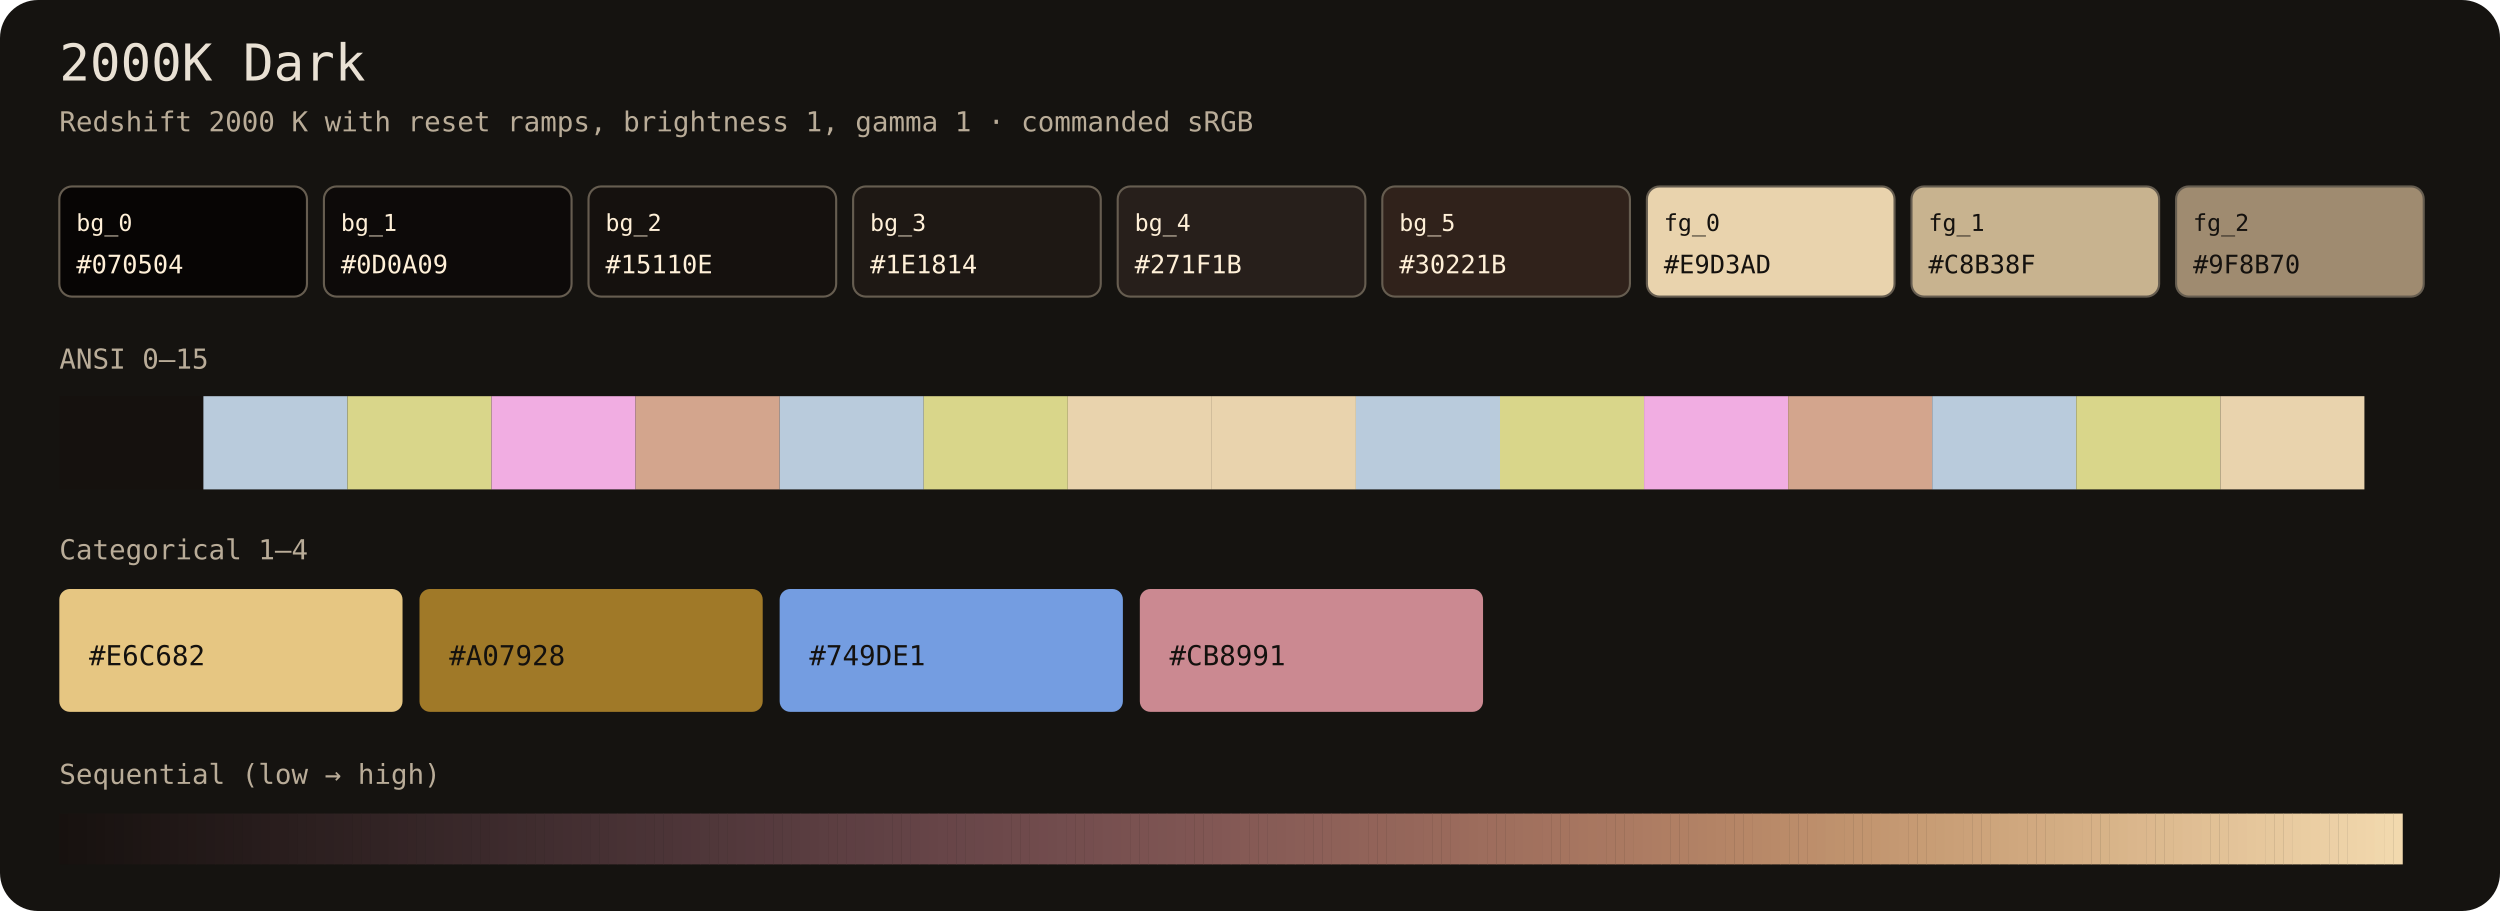
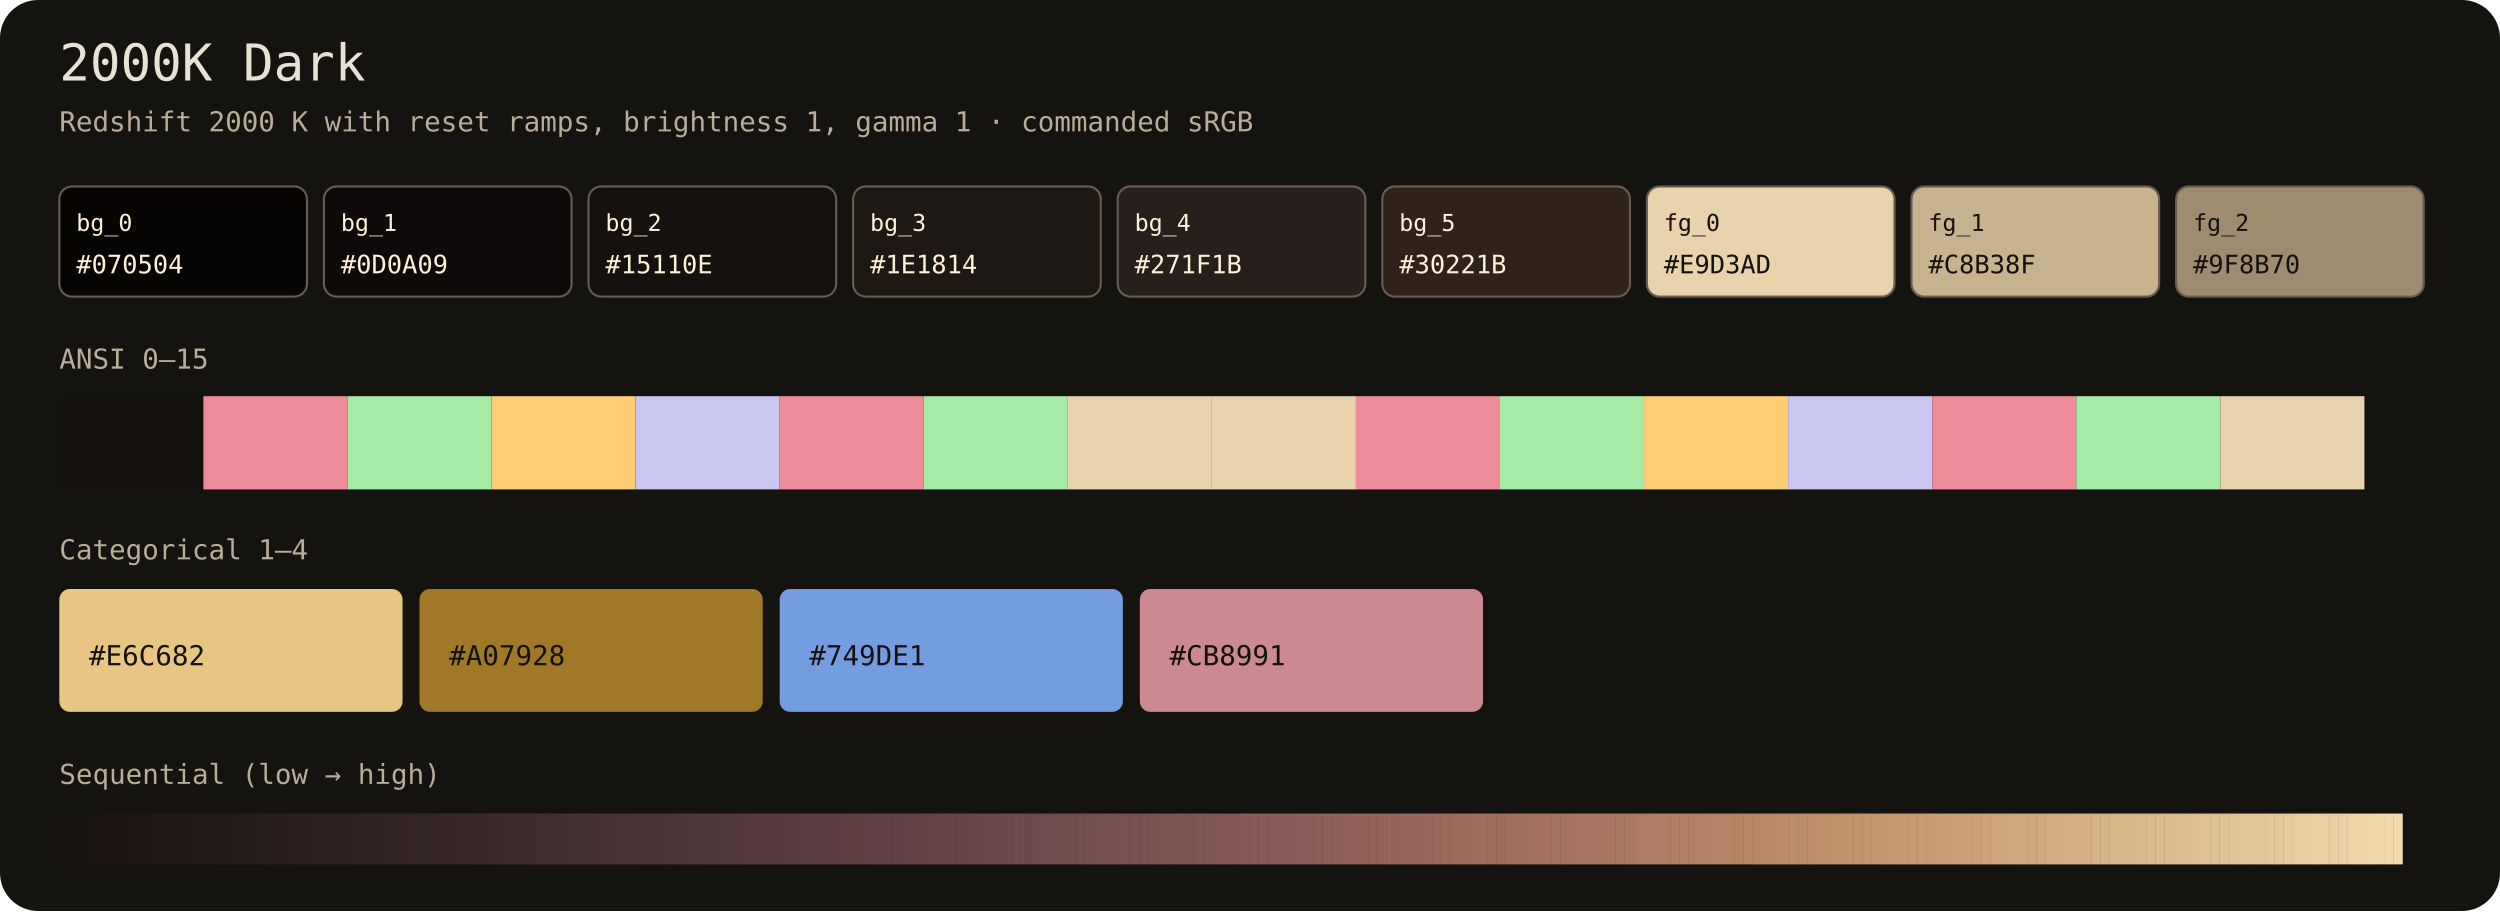
<svg xmlns="http://www.w3.org/2000/svg" width="1180" height="430" viewBox="0 0 1180 430">
  <rect width="100%" height="100%" rx="18" fill="#151310" />
  <text x="28" y="38" fill="#E9E1D4" font-size="24" font-family="ui-monospace, SFMono-Regular, Menlo, monospace">2000K Dark</text>
  <text x="28" y="62" fill="#B9AC98" font-size="13" font-family="ui-monospace, SFMono-Regular, Menlo, monospace">Redshift 2000 K with reset ramps, brightness 1, gamma 1 · commanded sRGB</text>
  <rect x="28.00" y="88" width="116.89" height="52" rx="6" fill="#070504" stroke="#665D50" />
  <text x="36" y="109" fill="#FFF0D8" font-size="11" font-family="ui-monospace, SFMono-Regular, Menlo, monospace">bg_0</text>
  <text x="36" y="129" fill="#FFF0D8" font-size="12" font-family="ui-monospace, SFMono-Regular, Menlo, monospace">#070504</text>
  <rect x="152.89" y="88" width="116.89" height="52" rx="6" fill="#0D0A09" stroke="#665D50" />
  <text x="160.889" y="109" fill="#FFF0D8" font-size="11" font-family="ui-monospace, SFMono-Regular, Menlo, monospace">bg_1</text>
  <text x="160.889" y="129" fill="#FFF0D8" font-size="12" font-family="ui-monospace, SFMono-Regular, Menlo, monospace">#0D0A09</text>
  <rect x="277.78" y="88" width="116.89" height="52" rx="6" fill="#15110E" stroke="#665D50" />
  <text x="285.778" y="109" fill="#FFF0D8" font-size="11" font-family="ui-monospace, SFMono-Regular, Menlo, monospace">bg_2</text>
  <text x="285.778" y="129" fill="#FFF0D8" font-size="12" font-family="ui-monospace, SFMono-Regular, Menlo, monospace">#15110E</text>
  <rect x="402.67" y="88" width="116.89" height="52" rx="6" fill="#1E1814" stroke="#665D50" />
  <text x="410.667" y="109" fill="#FFF0D8" font-size="11" font-family="ui-monospace, SFMono-Regular, Menlo, monospace">bg_3</text>
  <text x="410.667" y="129" fill="#FFF0D8" font-size="12" font-family="ui-monospace, SFMono-Regular, Menlo, monospace">#1E1814</text>
  <rect x="527.56" y="88" width="116.89" height="52" rx="6" fill="#271F1B" stroke="#665D50" />
  <text x="535.556" y="109" fill="#FFF0D8" font-size="11" font-family="ui-monospace, SFMono-Regular, Menlo, monospace">bg_4</text>
  <text x="535.556" y="129" fill="#FFF0D8" font-size="12" font-family="ui-monospace, SFMono-Regular, Menlo, monospace">#271F1B</text>
  <rect x="652.44" y="88" width="116.89" height="52" rx="6" fill="#30221B" stroke="#665D50" />
  <text x="660.444" y="109" fill="#FFF0D8" font-size="11" font-family="ui-monospace, SFMono-Regular, Menlo, monospace">bg_5</text>
  <text x="660.444" y="129" fill="#FFF0D8" font-size="12" font-family="ui-monospace, SFMono-Regular, Menlo, monospace">#30221B</text>
  <rect x="777.33" y="88" width="116.89" height="52" rx="6" fill="#E9D3AD" stroke="#665D50" />
  <text x="785.333" y="109" fill="#14110E" font-size="11" font-family="ui-monospace, SFMono-Regular, Menlo, monospace">fg_0</text>
  <text x="785.333" y="129" fill="#14110E" font-size="12" font-family="ui-monospace, SFMono-Regular, Menlo, monospace">#E9D3AD</text>
  <rect x="902.22" y="88" width="116.89" height="52" rx="6" fill="#C8B38F" stroke="#665D50" />
  <text x="910.222" y="109" fill="#14110E" font-size="11" font-family="ui-monospace, SFMono-Regular, Menlo, monospace">fg_1</text>
  <text x="910.222" y="129" fill="#14110E" font-size="12" font-family="ui-monospace, SFMono-Regular, Menlo, monospace">#C8B38F</text>
  <rect x="1027.11" y="88" width="116.89" height="52" rx="6" fill="#9F8B70" stroke="#665D50" />
  <text x="1035.111" y="109" fill="#14110E" font-size="11" font-family="ui-monospace, SFMono-Regular, Menlo, monospace">fg_2</text>
  <text x="1035.111" y="129" fill="#14110E" font-size="12" font-family="ui-monospace, SFMono-Regular, Menlo, monospace">#9F8B70</text>
  <text x="28" y="174" fill="#B9AC98" font-size="13" font-family="ui-monospace, SFMono-Regular, Menlo, monospace">ANSI 0–15</text>
  <rect x="28" y="187" width="68" height="44" fill="#15110E" />
-   <rect x="96" y="187" width="68" height="44" fill="#B9CBDC" />
-   <rect x="164" y="187" width="68" height="44" fill="#D9D68A" />
-   <rect x="232" y="187" width="68" height="44" fill="#F1ADE2" />
-   <rect x="300" y="187" width="68" height="44" fill="#D3A58D" />
-   <rect x="368" y="187" width="68" height="44" fill="#B9CBDC" />
-   <rect x="436" y="187" width="68" height="44" fill="#D9D68A" />
+   <rect x="96" y="187" width="68" height="44" fill="#EE8B98" />
+   <rect x="164" y="187" width="68" height="44" fill="#A4EBA5" />
+   <rect x="232" y="187" width="68" height="44" fill="#FECE75" />
+   <rect x="300" y="187" width="68" height="44" fill="#C9C7F2" />
+   <rect x="368" y="187" width="68" height="44" fill="#EE8B98" />
+   <rect x="436" y="187" width="68" height="44" fill="#A4EBA5" />
  <rect x="504" y="187" width="68" height="44" fill="#E9D3AD" />
  <rect x="572" y="187" width="68" height="44" fill="#E9D3AD" />
-   <rect x="640" y="187" width="68" height="44" fill="#B9CBDC" />
-   <rect x="708" y="187" width="68" height="44" fill="#D9D68A" />
-   <rect x="776" y="187" width="68" height="44" fill="#F1ADE2" />
-   <rect x="844" y="187" width="68" height="44" fill="#D3A58D" />
-   <rect x="912" y="187" width="68" height="44" fill="#B9CBDC" />
-   <rect x="980" y="187" width="68" height="44" fill="#D9D68A" />
+   <rect x="640" y="187" width="68" height="44" fill="#EE8B98" />
+   <rect x="708" y="187" width="68" height="44" fill="#A4EBA5" />
+   <rect x="776" y="187" width="68" height="44" fill="#FECE75" />
+   <rect x="844" y="187" width="68" height="44" fill="#C9C7F2" />
+   <rect x="912" y="187" width="68" height="44" fill="#EE8B98" />
+   <rect x="980" y="187" width="68" height="44" fill="#A4EBA5" />
  <rect x="1048" y="187" width="68" height="44" fill="#E9D3AD" />
  <text x="28" y="264" fill="#B9AC98" font-size="13" font-family="ui-monospace, SFMono-Regular, Menlo, monospace">Categorical 1–4</text>
  <rect x="28" y="278" width="162" height="58" rx="5" fill="#E6C682" />
  <text x="42" y="314" fill="#14110E" font-size="13" font-family="ui-monospace, SFMono-Regular, Menlo, monospace">#E6C682</text>
  <rect x="198" y="278" width="162" height="58" rx="5" fill="#A07928" />
  <text x="212" y="314" fill="#14110E" font-size="13" font-family="ui-monospace, SFMono-Regular, Menlo, monospace">#A07928</text>
  <rect x="368" y="278" width="162" height="58" rx="5" fill="#749DE1" />
  <text x="382" y="314" fill="#14110E" font-size="13" font-family="ui-monospace, SFMono-Regular, Menlo, monospace">#749DE1</text>
  <rect x="538" y="278" width="162" height="58" rx="5" fill="#CB8991" />
  <text x="552" y="314" fill="#14110E" font-size="13" font-family="ui-monospace, SFMono-Regular, Menlo, monospace">#CB8991</text>
  <text x="28" y="370" fill="#B9AC98" font-size="13" font-family="ui-monospace, SFMono-Regular, Menlo, monospace">Sequential (low → high)</text>
  <rect x="28.00" y="384" width="4.5" height="24" fill="#17110F" />
  <rect x="32.32" y="384" width="4.5" height="24" fill="#181210" />
  <rect x="36.64" y="384" width="4.5" height="24" fill="#181210" />
  <rect x="40.96" y="384" width="4.5" height="24" fill="#191311" />
  <rect x="45.28" y="384" width="4.5" height="24" fill="#1A1311" />
  <rect x="49.60" y="384" width="4.5" height="24" fill="#1B1412" />
  <rect x="53.92" y="384" width="4.5" height="24" fill="#1B1413" />
  <rect x="58.24" y="384" width="4.5" height="24" fill="#1C1513" />
  <rect x="62.56" y="384" width="4.5" height="24" fill="#1D1514" />
  <rect x="66.88" y="384" width="4.5" height="24" fill="#1E1614" />
  <rect x="71.20" y="384" width="4.5" height="24" fill="#1F1615" />
  <rect x="75.52" y="384" width="4.5" height="24" fill="#1F1716" />
  <rect x="79.84" y="384" width="4.5" height="24" fill="#201716" />
  <rect x="84.16" y="384" width="4.5" height="24" fill="#211817" />
  <rect x="88.48" y="384" width="4.5" height="24" fill="#221817" />
  <rect x="92.80" y="384" width="4.5" height="24" fill="#221918" />
  <rect x="97.12" y="384" width="4.5" height="24" fill="#231919" />
  <rect x="101.44" y="384" width="4.5" height="24" fill="#241A19" />
  <rect x="105.76" y="384" width="4.5" height="24" fill="#251A1A" />
  <rect x="110.08" y="384" width="4.5" height="24" fill="#251B1A" />
  <rect x="114.40" y="384" width="4.5" height="24" fill="#261B1B" />
  <rect x="118.72" y="384" width="4.5" height="24" fill="#271C1C" />
  <rect x="123.04" y="384" width="4.5" height="24" fill="#281C1C" />
  <rect x="127.36" y="384" width="4.5" height="24" fill="#291D1D" />
  <rect x="131.68" y="384" width="4.5" height="24" fill="#291D1D" />
  <rect x="136.00" y="384" width="4.5" height="24" fill="#2A1E1E" />
  <rect x="140.32" y="384" width="4.5" height="24" fill="#2B1F1F" />
  <rect x="144.64" y="384" width="4.5" height="24" fill="#2C1F1F" />
  <rect x="148.96" y="384" width="4.5" height="24" fill="#2D2020" />
  <rect x="153.28" y="384" width="4.5" height="24" fill="#2D2021" />
  <rect x="157.60" y="384" width="4.5" height="24" fill="#2E2121" />
  <rect x="161.92" y="384" width="4.5" height="24" fill="#2F2122" />
  <rect x="166.24" y="384" width="4.5" height="24" fill="#302222" />
  <rect x="170.56" y="384" width="4.5" height="24" fill="#312223" />
  <rect x="174.88" y="384" width="4.5" height="24" fill="#312324" />
  <rect x="179.20" y="384" width="4.5" height="24" fill="#322324" />
  <rect x="183.52" y="384" width="4.5" height="24" fill="#332425" />
  <rect x="187.84" y="384" width="4.5" height="24" fill="#342426" />
  <rect x="192.16" y="384" width="4.5" height="24" fill="#352526" />
  <rect x="196.48" y="384" width="4.5" height="24" fill="#352627" />
  <rect x="200.80" y="384" width="4.5" height="24" fill="#362628" />
  <rect x="205.12" y="384" width="4.5" height="24" fill="#372728" />
  <rect x="209.44" y="384" width="4.5" height="24" fill="#382729" />
  <rect x="213.76" y="384" width="4.5" height="24" fill="#392829" />
  <rect x="218.08" y="384" width="4.5" height="24" fill="#39282A" />
  <rect x="222.40" y="384" width="4.5" height="24" fill="#3A292B" />
  <rect x="226.72" y="384" width="4.5" height="24" fill="#3B292B" />
  <rect x="231.04" y="384" width="4.5" height="24" fill="#3C2A2C" />
  <rect x="235.36" y="384" width="4.5" height="24" fill="#3D2A2D" />
  <rect x="239.68" y="384" width="4.5" height="24" fill="#3E2B2D" />
  <rect x="244.00" y="384" width="4.5" height="24" fill="#3E2C2E" />
  <rect x="248.32" y="384" width="4.5" height="24" fill="#3F2C2E" />
  <rect x="252.64" y="384" width="4.5" height="24" fill="#402D2F" />
  <rect x="256.96" y="384" width="4.5" height="24" fill="#412D30" />
  <rect x="261.28" y="384" width="4.5" height="24" fill="#422E30" />
  <rect x="265.60" y="384" width="4.5" height="24" fill="#432E31" />
  <rect x="269.92" y="384" width="4.5" height="24" fill="#442F31" />
  <rect x="274.24" y="384" width="4.5" height="24" fill="#442F32" />
  <rect x="278.56" y="384" width="4.5" height="24" fill="#453033" />
  <rect x="282.88" y="384" width="4.5" height="24" fill="#463033" />
  <rect x="287.20" y="384" width="4.5" height="24" fill="#473134" />
  <rect x="291.52" y="384" width="4.5" height="24" fill="#483234" />
  <rect x="295.84" y="384" width="4.5" height="24" fill="#493235" />
  <rect x="300.16" y="384" width="4.5" height="24" fill="#493336" />
  <rect x="304.48" y="384" width="4.5" height="24" fill="#4A3336" />
  <rect x="308.80" y="384" width="4.5" height="24" fill="#4B3437" />
  <rect x="313.12" y="384" width="4.5" height="24" fill="#4C3437" />
  <rect x="317.44" y="384" width="4.5" height="24" fill="#4D3538" />
  <rect x="321.76" y="384" width="4.5" height="24" fill="#4E3539" />
  <rect x="326.08" y="384" width="4.5" height="24" fill="#4F3639" />
  <rect x="330.40" y="384" width="4.5" height="24" fill="#4F373A" />
  <rect x="334.72" y="384" width="4.5" height="24" fill="#50373A" />
  <rect x="339.04" y="384" width="4.5" height="24" fill="#51383B" />
  <rect x="343.36" y="384" width="4.5" height="24" fill="#52383B" />
  <rect x="347.68" y="384" width="4.5" height="24" fill="#53393C" />
  <rect x="352.00" y="384" width="4.5" height="24" fill="#54393D" />
  <rect x="356.32" y="384" width="4.5" height="24" fill="#553A3D" />
  <rect x="360.64" y="384" width="4.5" height="24" fill="#563A3E" />
  <rect x="364.96" y="384" width="4.5" height="24" fill="#563B3E" />
  <rect x="369.28" y="384" width="4.5" height="24" fill="#573C3F" />
  <rect x="373.60" y="384" width="4.5" height="24" fill="#583C3F" />
  <rect x="377.92" y="384" width="4.5" height="24" fill="#593D40" />
  <rect x="382.24" y="384" width="4.5" height="24" fill="#5A3D40" />
  <rect x="386.56" y="384" width="4.5" height="24" fill="#5B3E41" />
  <rect x="390.88" y="384" width="4.5" height="24" fill="#5C3E41" />
  <rect x="395.20" y="384" width="4.5" height="24" fill="#5D3F42" />
  <rect x="399.52" y="384" width="4.5" height="24" fill="#5E3F43" />
  <rect x="403.84" y="384" width="4.5" height="24" fill="#5E4043" />
  <rect x="408.16" y="384" width="4.5" height="24" fill="#5F4044" />
  <rect x="412.48" y="384" width="4.5" height="24" fill="#604144" />
  <rect x="416.80" y="384" width="4.5" height="24" fill="#614245" />
  <rect x="421.12" y="384" width="4.5" height="24" fill="#624245" />
  <rect x="425.44" y="384" width="4.5" height="24" fill="#634346" />
  <rect x="429.76" y="384" width="4.5" height="24" fill="#644346" />
  <rect x="434.08" y="384" width="4.5" height="24" fill="#654447" />
  <rect x="438.40" y="384" width="4.5" height="24" fill="#664447" />
  <rect x="442.72" y="384" width="4.5" height="24" fill="#674548" />
  <rect x="447.04" y="384" width="4.5" height="24" fill="#684548" />
  <rect x="451.36" y="384" width="4.5" height="24" fill="#684649" />
  <rect x="455.68" y="384" width="4.5" height="24" fill="#694749" />
  <rect x="460.00" y="384" width="4.5" height="24" fill="#6A474A" />
  <rect x="464.32" y="384" width="4.5" height="24" fill="#6B484A" />
  <rect x="468.64" y="384" width="4.5" height="24" fill="#6C484A" />
  <rect x="472.96" y="384" width="4.5" height="24" fill="#6D494B" />
  <rect x="477.28" y="384" width="4.5" height="24" fill="#6E4A4B" />
  <rect x="481.60" y="384" width="4.5" height="24" fill="#6F4A4C" />
  <rect x="485.92" y="384" width="4.5" height="24" fill="#704B4C" />
  <rect x="490.24" y="384" width="4.5" height="24" fill="#714B4D" />
  <rect x="494.56" y="384" width="4.5" height="24" fill="#714C4D" />
  <rect x="498.88" y="384" width="4.5" height="24" fill="#724D4E" />
  <rect x="503.20" y="384" width="4.5" height="24" fill="#734D4E" />
  <rect x="507.52" y="384" width="4.5" height="24" fill="#744E4E" />
  <rect x="511.84" y="384" width="4.5" height="24" fill="#754E4F" />
  <rect x="516.16" y="384" width="4.5" height="24" fill="#764F4F" />
  <rect x="520.48" y="384" width="4.5" height="24" fill="#775050" />
  <rect x="524.80" y="384" width="4.5" height="24" fill="#785050" />
  <rect x="529.12" y="384" width="4.5" height="24" fill="#795150" />
  <rect x="533.44" y="384" width="4.5" height="24" fill="#7A5251" />
  <rect x="537.76" y="384" width="4.5" height="24" fill="#7B5251" />
  <rect x="542.08" y="384" width="4.5" height="24" fill="#7C5352" />
  <rect x="546.40" y="384" width="4.5" height="24" fill="#7C5452" />
  <rect x="550.72" y="384" width="4.5" height="24" fill="#7D5452" />
  <rect x="555.04" y="384" width="4.5" height="24" fill="#7E5553" />
  <rect x="559.36" y="384" width="4.5" height="24" fill="#7F5553" />
  <rect x="563.68" y="384" width="4.5" height="24" fill="#805653" />
  <rect x="568.00" y="384" width="4.5" height="24" fill="#815754" />
  <rect x="572.32" y="384" width="4.5" height="24" fill="#825754" />
  <rect x="576.64" y="384" width="4.5" height="24" fill="#835855" />
  <rect x="580.96" y="384" width="4.5" height="24" fill="#845955" />
  <rect x="585.28" y="384" width="4.5" height="24" fill="#855A55" />
  <rect x="589.60" y="384" width="4.5" height="24" fill="#865A55" />
  <rect x="593.92" y="384" width="4.5" height="24" fill="#875B56" />
  <rect x="598.24" y="384" width="4.5" height="24" fill="#875C56" />
  <rect x="602.56" y="384" width="4.5" height="24" fill="#885C56" />
  <rect x="606.88" y="384" width="4.5" height="24" fill="#895D57" />
  <rect x="611.20" y="384" width="4.5" height="24" fill="#8A5E57" />
  <rect x="615.52" y="384" width="4.5" height="24" fill="#8B5E57" />
  <rect x="619.84" y="384" width="4.5" height="24" fill="#8C5F58" />
  <rect x="624.16" y="384" width="4.5" height="24" fill="#8D6058" />
  <rect x="628.48" y="384" width="4.5" height="24" fill="#8E6158" />
  <rect x="632.80" y="384" width="4.5" height="24" fill="#8F6158" />
  <rect x="637.12" y="384" width="4.5" height="24" fill="#906259" />
  <rect x="641.44" y="384" width="4.5" height="24" fill="#916359" />
  <rect x="645.76" y="384" width="4.5" height="24" fill="#926359" />
  <rect x="650.08" y="384" width="4.5" height="24" fill="#936459" />
  <rect x="654.40" y="384" width="4.5" height="24" fill="#93655A" />
  <rect x="658.72" y="384" width="4.5" height="24" fill="#94665A" />
  <rect x="663.04" y="384" width="4.5" height="24" fill="#95665A" />
  <rect x="667.36" y="384" width="4.5" height="24" fill="#96675B" />
  <rect x="671.68" y="384" width="4.5" height="24" fill="#97685B" />
  <rect x="676.00" y="384" width="4.5" height="24" fill="#98695B" />
  <rect x="680.32" y="384" width="4.5" height="24" fill="#99695B" />
  <rect x="684.64" y="384" width="4.5" height="24" fill="#9A6A5C" />
  <rect x="688.96" y="384" width="4.5" height="24" fill="#9B6B5C" />
  <rect x="693.28" y="384" width="4.5" height="24" fill="#9C6C5C" />
  <rect x="697.60" y="384" width="4.5" height="24" fill="#9D6D5D" />
  <rect x="701.92" y="384" width="4.5" height="24" fill="#9E6D5D" />
  <rect x="706.24" y="384" width="4.5" height="24" fill="#9E6E5D" />
  <rect x="710.56" y="384" width="4.5" height="24" fill="#9F6F5D" />
  <rect x="714.88" y="384" width="4.5" height="24" fill="#A0705E" />
  <rect x="719.20" y="384" width="4.5" height="24" fill="#A1715E" />
  <rect x="723.52" y="384" width="4.5" height="24" fill="#A2715E" />
  <rect x="727.84" y="384" width="4.5" height="24" fill="#A3725F" />
  <rect x="732.16" y="384" width="4.5" height="24" fill="#A4735F" />
  <rect x="736.48" y="384" width="4.5" height="24" fill="#A5745F" />
  <rect x="740.80" y="384" width="4.5" height="24" fill="#A67560" />
  <rect x="745.12" y="384" width="4.5" height="24" fill="#A77660" />
  <rect x="749.44" y="384" width="4.5" height="24" fill="#A87760" />
  <rect x="753.76" y="384" width="4.5" height="24" fill="#A87761" />
  <rect x="758.08" y="384" width="4.5" height="24" fill="#A97861" />
  <rect x="762.40" y="384" width="4.5" height="24" fill="#AA7961" />
  <rect x="766.72" y="384" width="4.5" height="24" fill="#AB7A62" />
  <rect x="771.04" y="384" width="4.5" height="24" fill="#AC7B62" />
  <rect x="775.36" y="384" width="4.5" height="24" fill="#AD7C63" />
  <rect x="779.68" y="384" width="4.5" height="24" fill="#AE7D63" />
  <rect x="784.00" y="384" width="4.5" height="24" fill="#AF7E63" />
  <rect x="788.32" y="384" width="4.5" height="24" fill="#B07F64" />
  <rect x="792.64" y="384" width="4.5" height="24" fill="#B18064" />
  <rect x="796.96" y="384" width="4.5" height="24" fill="#B18165" />
  <rect x="801.28" y="384" width="4.5" height="24" fill="#B28265" />
  <rect x="805.60" y="384" width="4.5" height="24" fill="#B38365" />
  <rect x="809.92" y="384" width="4.5" height="24" fill="#B48466" />
  <rect x="814.24" y="384" width="4.5" height="24" fill="#B58566" />
  <rect x="818.56" y="384" width="4.5" height="24" fill="#B68667" />
  <rect x="822.88" y="384" width="4.5" height="24" fill="#B78767" />
  <rect x="827.20" y="384" width="4.5" height="24" fill="#B78868" />
  <rect x="831.52" y="384" width="4.5" height="24" fill="#B88968" />
  <rect x="835.84" y="384" width="4.5" height="24" fill="#B98A69" />
  <rect x="840.16" y="384" width="4.5" height="24" fill="#BA8B69" />
  <rect x="844.48" y="384" width="4.5" height="24" fill="#BB8C6A" />
  <rect x="848.80" y="384" width="4.5" height="24" fill="#BC8D6B" />
  <rect x="853.12" y="384" width="4.5" height="24" fill="#BD8E6B" />
  <rect x="857.44" y="384" width="4.5" height="24" fill="#BD8F6C" />
  <rect x="861.76" y="384" width="4.5" height="24" fill="#BE916D" />
  <rect x="866.08" y="384" width="4.5" height="24" fill="#BF926D" />
  <rect x="870.40" y="384" width="4.5" height="24" fill="#C0936E" />
  <rect x="874.72" y="384" width="4.5" height="24" fill="#C1946F" />
  <rect x="879.04" y="384" width="4.5" height="24" fill="#C2956F" />
  <rect x="883.36" y="384" width="4.5" height="24" fill="#C39670" />
  <rect x="887.68" y="384" width="4.5" height="24" fill="#C39771" />
  <rect x="892.00" y="384" width="4.5" height="24" fill="#C49872" />
  <rect x="896.32" y="384" width="4.5" height="24" fill="#C59973" />
  <rect x="900.64" y="384" width="4.5" height="24" fill="#C69A73" />
  <rect x="904.96" y="384" width="4.5" height="24" fill="#C79C74" />
  <rect x="909.28" y="384" width="4.5" height="24" fill="#C89D75" />
  <rect x="913.60" y="384" width="4.5" height="24" fill="#C89E76" />
  <rect x="917.92" y="384" width="4.5" height="24" fill="#C99F77" />
  <rect x="922.24" y="384" width="4.5" height="24" fill="#CAA078" />
  <rect x="926.56" y="384" width="4.5" height="24" fill="#CBA179" />
  <rect x="930.88" y="384" width="4.5" height="24" fill="#CCA27A" />
  <rect x="935.20" y="384" width="4.5" height="24" fill="#CDA47B" />
  <rect x="939.52" y="384" width="4.5" height="24" fill="#CDA57C" />
  <rect x="943.84" y="384" width="4.5" height="24" fill="#CEA67D" />
  <rect x="948.16" y="384" width="4.5" height="24" fill="#CFA77E" />
  <rect x="952.48" y="384" width="4.5" height="24" fill="#D0A87F" />
  <rect x="956.80" y="384" width="4.5" height="24" fill="#D1A980" />
  <rect x="961.12" y="384" width="4.5" height="24" fill="#D2AA81" />
  <rect x="965.44" y="384" width="4.5" height="24" fill="#D2AC82" />
  <rect x="969.76" y="384" width="4.5" height="24" fill="#D3AD83" />
  <rect x="974.08" y="384" width="4.5" height="24" fill="#D4AE84" />
  <rect x="978.40" y="384" width="4.5" height="24" fill="#D5AF85" />
  <rect x="982.72" y="384" width="4.5" height="24" fill="#D6B086" />
  <rect x="987.04" y="384" width="4.5" height="24" fill="#D7B187" />
  <rect x="991.36" y="384" width="4.5" height="24" fill="#D7B388" />
  <rect x="995.68" y="384" width="4.5" height="24" fill="#D8B489" />
  <rect x="1000.00" y="384" width="4.5" height="24" fill="#D9B58A" />
  <rect x="1004.32" y="384" width="4.5" height="24" fill="#DAB68C" />
  <rect x="1008.64" y="384" width="4.5" height="24" fill="#DBB78D" />
  <rect x="1012.96" y="384" width="4.5" height="24" fill="#DCB88E" />
  <rect x="1017.28" y="384" width="4.5" height="24" fill="#DCBA8F" />
  <rect x="1021.60" y="384" width="4.5" height="24" fill="#DDBB90" />
  <rect x="1025.92" y="384" width="4.5" height="24" fill="#DEBC91" />
  <rect x="1030.24" y="384" width="4.5" height="24" fill="#DFBD93" />
  <rect x="1034.56" y="384" width="4.5" height="24" fill="#E0BE94" />
  <rect x="1038.88" y="384" width="4.5" height="24" fill="#E1C095" />
  <rect x="1043.20" y="384" width="4.5" height="24" fill="#E1C196" />
  <rect x="1047.52" y="384" width="4.5" height="24" fill="#E2C297" />
  <rect x="1051.84" y="384" width="4.5" height="24" fill="#E3C399" />
  <rect x="1056.16" y="384" width="4.5" height="24" fill="#E4C49A" />
  <rect x="1060.48" y="384" width="4.5" height="24" fill="#E5C69B" />
  <rect x="1064.80" y="384" width="4.5" height="24" fill="#E6C79C" />
  <rect x="1069.12" y="384" width="4.5" height="24" fill="#E6C89D" />
  <rect x="1073.44" y="384" width="4.5" height="24" fill="#E7C99E" />
  <rect x="1077.76" y="384" width="4.5" height="24" fill="#E8CAA0" />
  <rect x="1082.08" y="384" width="4.5" height="24" fill="#E9CCA1" />
  <rect x="1086.40" y="384" width="4.5" height="24" fill="#EACDA2" />
  <rect x="1090.72" y="384" width="4.5" height="24" fill="#EBCEA3" />
  <rect x="1095.04" y="384" width="4.5" height="24" fill="#EBCFA4" />
  <rect x="1099.36" y="384" width="4.5" height="24" fill="#ECD0A6" />
  <rect x="1103.68" y="384" width="4.5" height="24" fill="#EDD2A7" />
  <rect x="1108.00" y="384" width="4.5" height="24" fill="#EED3A8" />
  <rect x="1112.32" y="384" width="4.5" height="24" fill="#EFD4A9" />
  <rect x="1116.64" y="384" width="4.5" height="24" fill="#F0D5AA" />
  <rect x="1120.96" y="384" width="4.5" height="24" fill="#F0D7AC" />
  <rect x="1125.28" y="384" width="4.5" height="24" fill="#F1D8AD" />
  <rect x="1129.60" y="384" width="4.5" height="24" fill="#F2D9AE" />
</svg>
